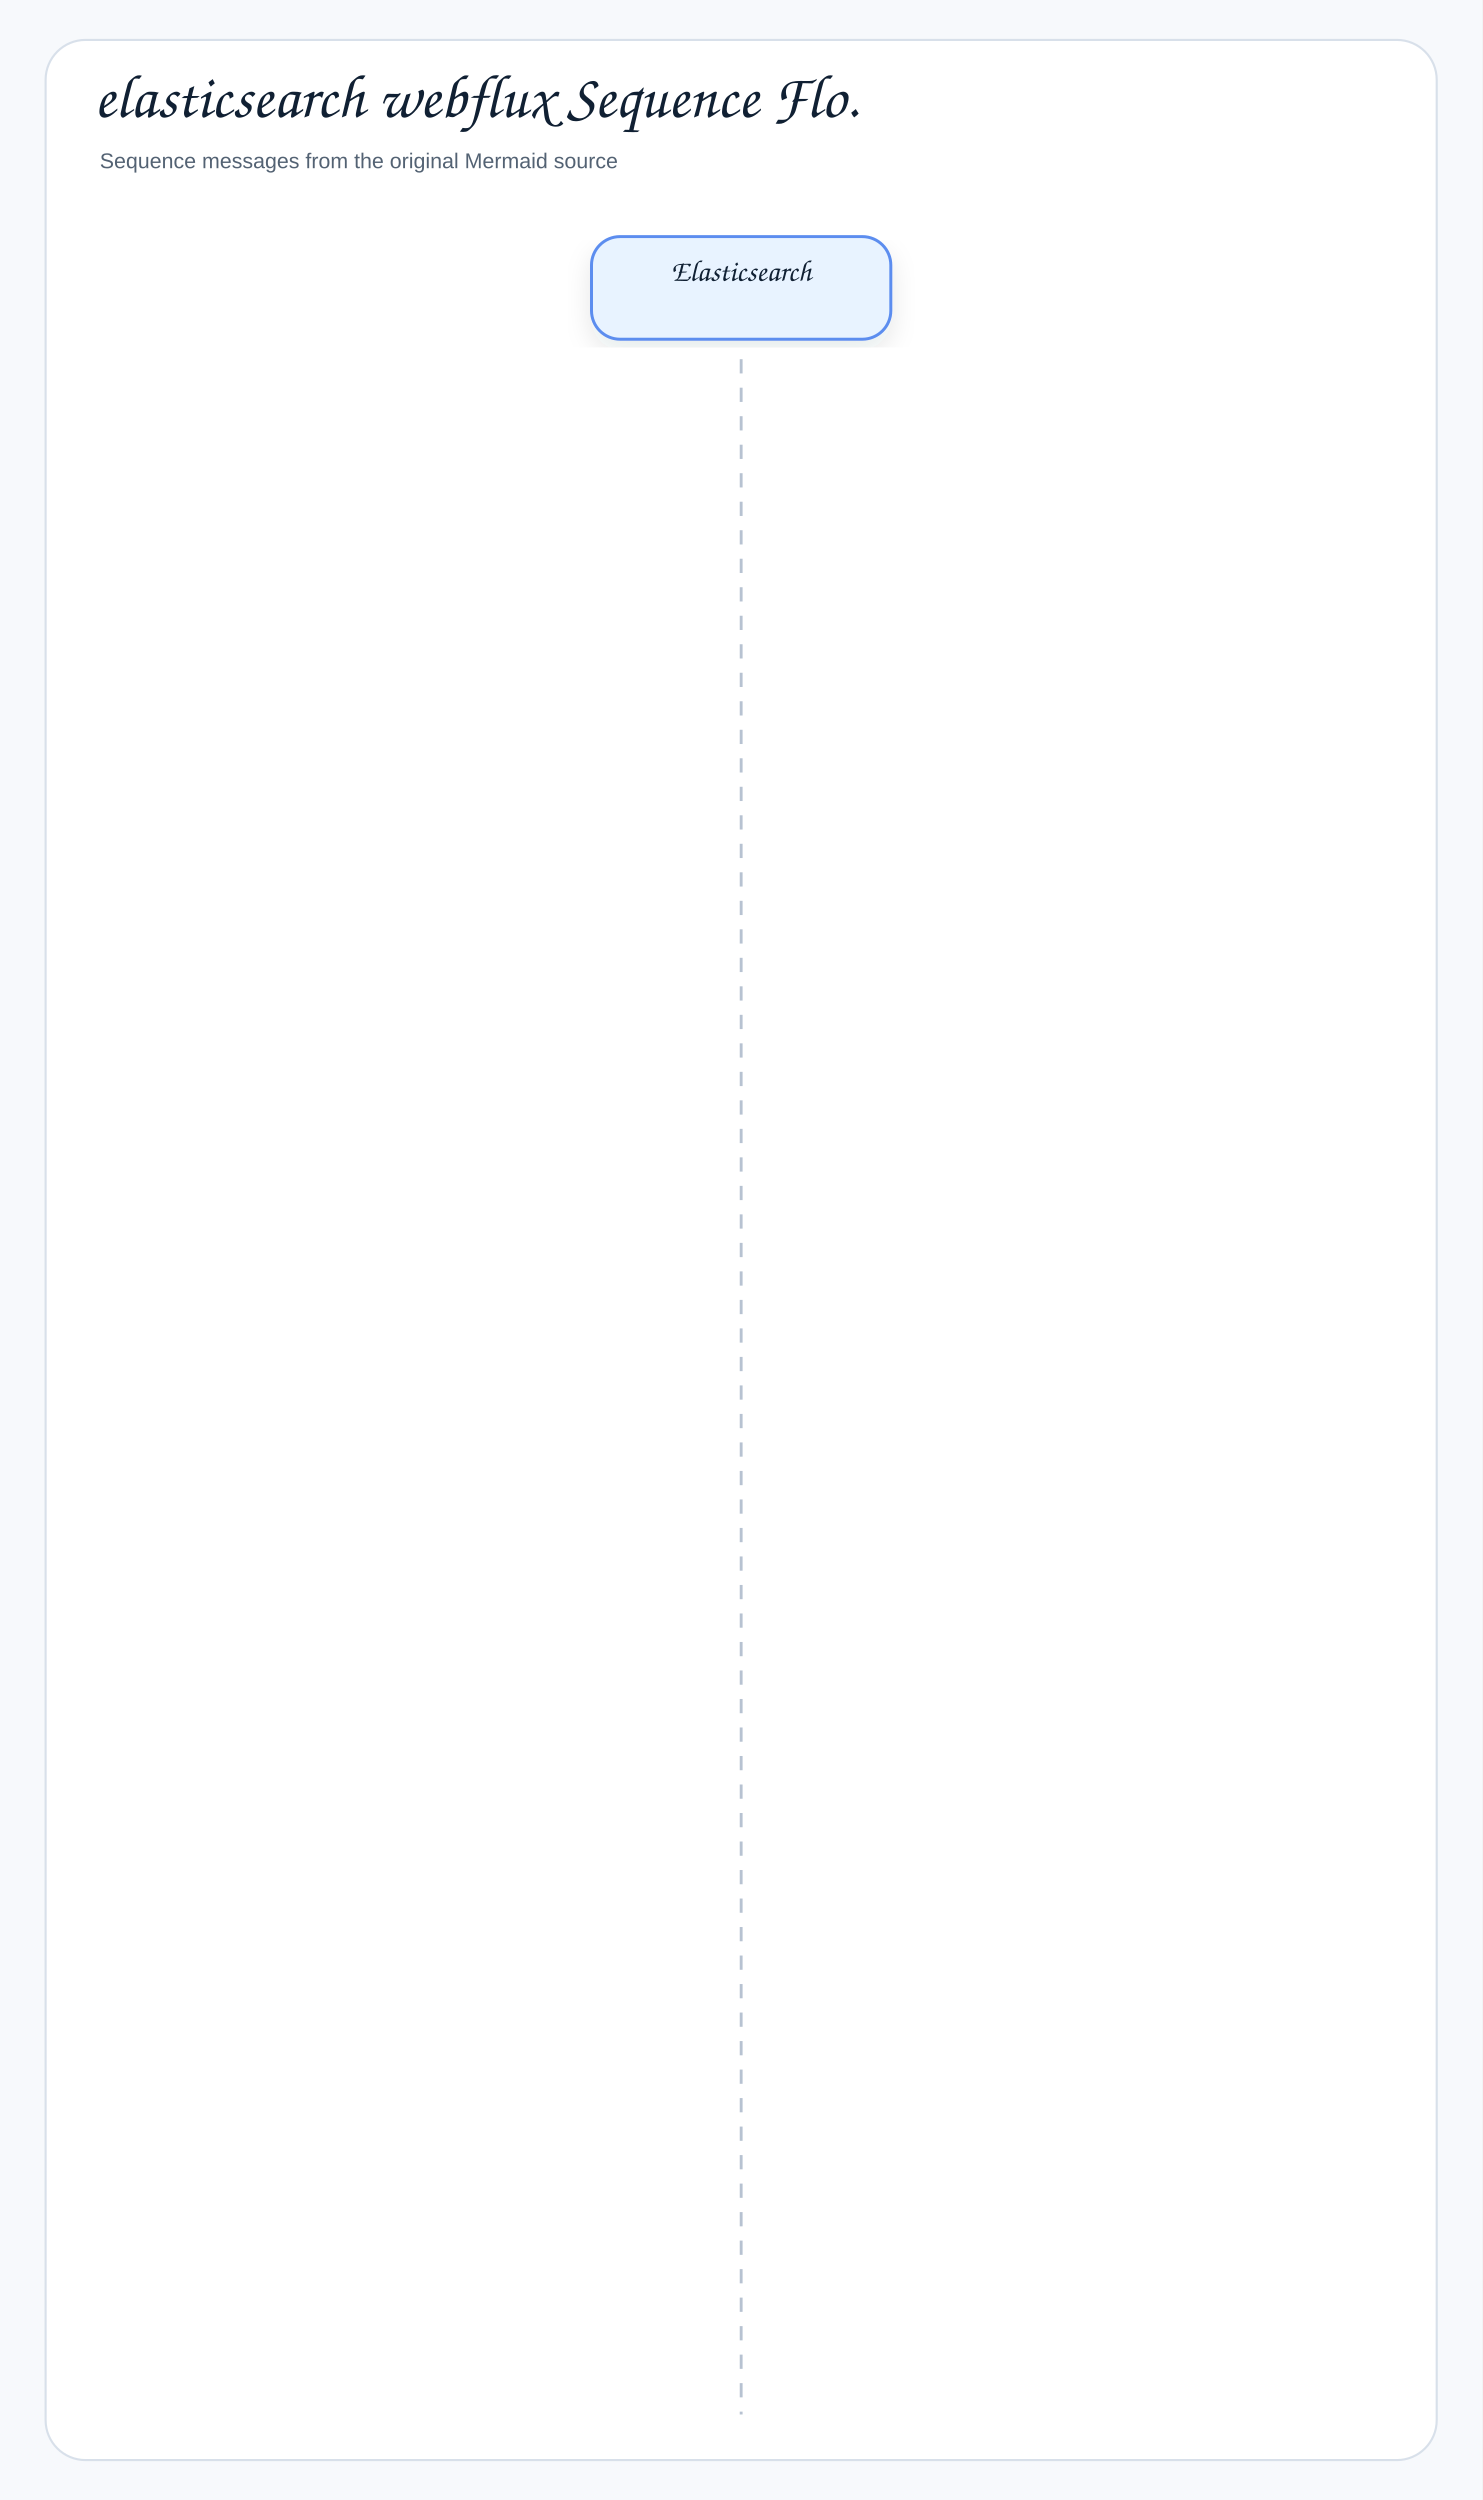
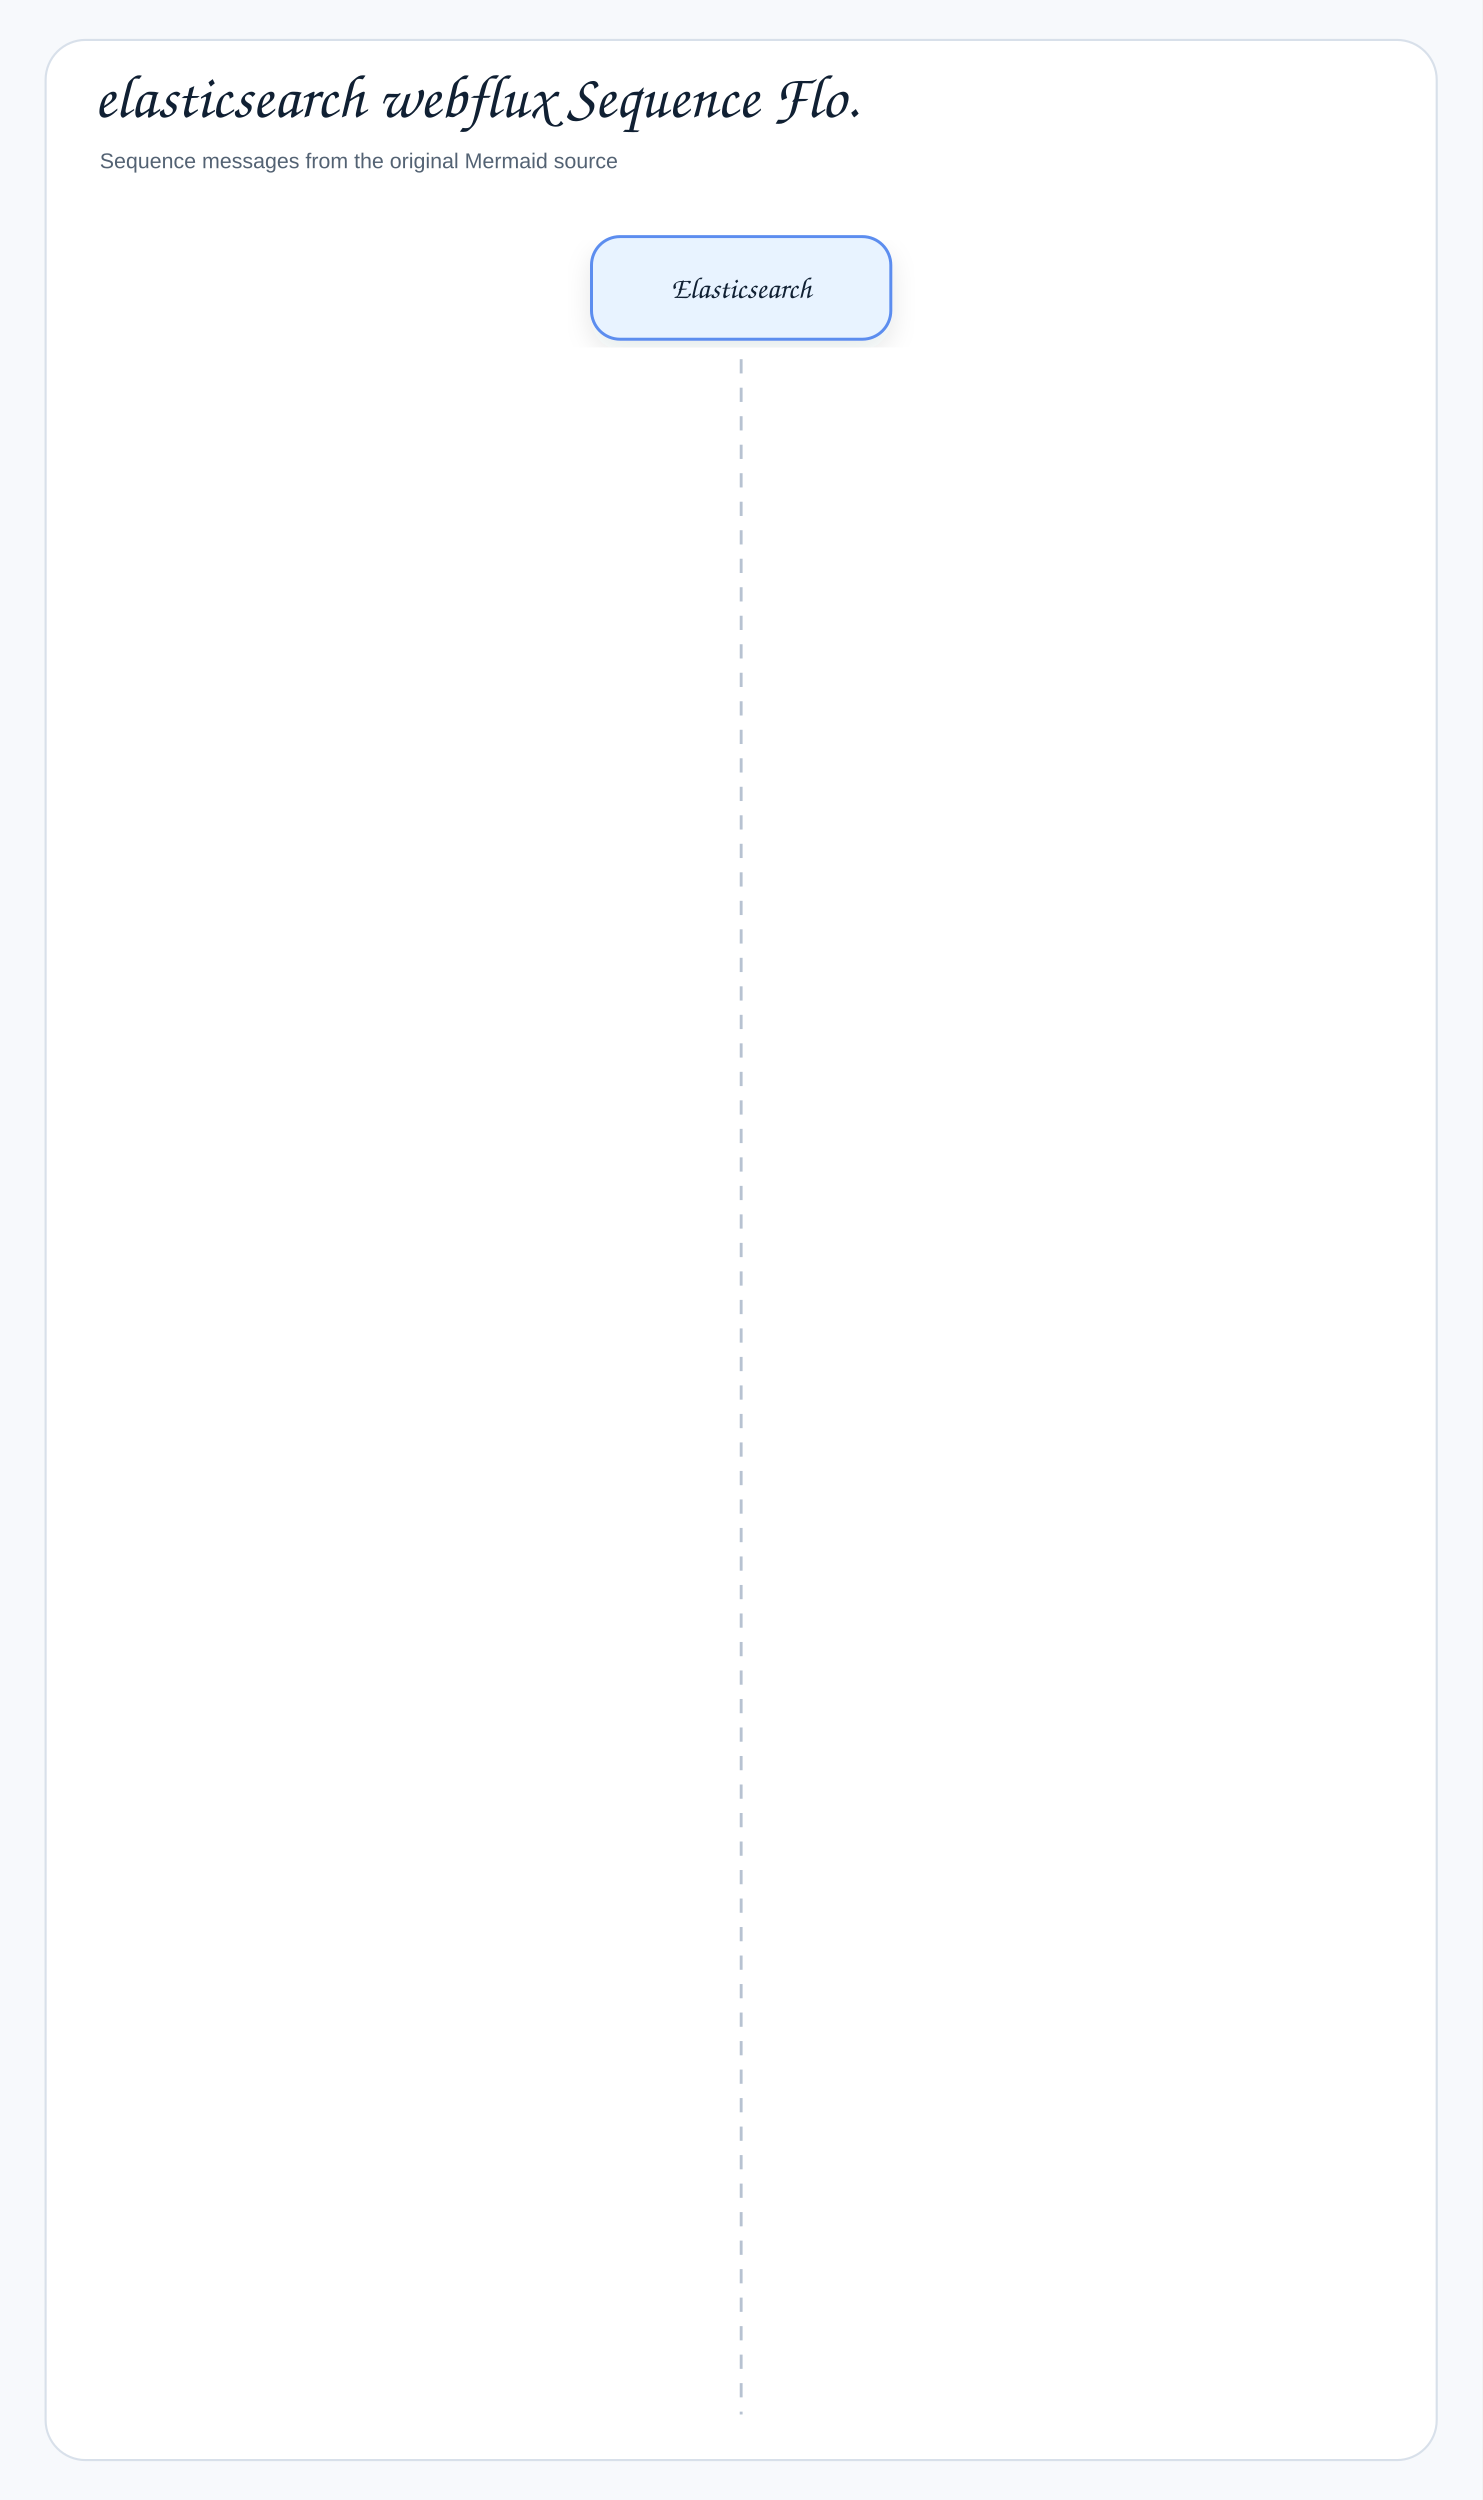
<svg xmlns="http://www.w3.org/2000/svg" width="1040" height="1754" viewBox="0 0 1040 1754" role="img" aria-label="elasticsearch webflux Sequence Flow 2">
  <defs>
    <filter id="shadow" x="-8%" y="-8%" width="116%" height="116%">
      <feDropShadow dx="0" dy="8" stdDeviation="9" flood-color="#1f2937" flood-opacity="0.10" />
    </filter>
    <marker id="openArrow" markerWidth="12" markerHeight="10" refX="10" refY="5" orient="auto" markerUnits="strokeWidth">
      <path d="M 1 1 L 10 5 L 1 9" fill="none" stroke="#758297" stroke-width="1.8" stroke-linecap="round" stroke-linejoin="round" />
    </marker>
    <marker id="inherit" markerWidth="14" markerHeight="12" refX="12" refY="6" orient="auto" markerUnits="strokeWidth">
      <path d="M 0 1 L 12 6 L 0 11 Z" fill="#ffffff" stroke="#758297" stroke-width="1.8" />
    </marker>
    <style>
    .canvas{fill:#f7f9fc}.frame{fill:#fff;stroke:#d8e0ea;stroke-width:1.5}
    .title{font-family:"Architects Daughter","Comic Sans MS","Comic Sans",cursive;font-size:43px;font-weight:400;fill:#102033}
    .subtitle{font-family:"Comic Sans MS","Comic Sans","Comic Neue",Arial,sans-serif;font-size:15px;font-weight:400;fill:#536273}
    .label{font-family:"Architects Daughter","Comic Sans MS","Comic Sans",cursive;font-size:25px;font-weight:400;fill:#102033}
    .smallLabel{font-family:"Architects Daughter","Comic Sans MS","Comic Sans",cursive;font-size:21px;font-weight:400;fill:#102033}
    .mono{font-family:"Comic Sans MS","Comic Sans","Comic Neue",Arial,sans-serif;font-size:12px;font-weight:400;fill:#102033}
    .small{font-family:"Comic Sans MS","Comic Sans","Comic Neue",Arial,sans-serif;font-size:12px;font-weight:400;fill:#536273}
    .strong{font-family:"Comic Sans MS","Comic Sans","Comic Neue",Arial,sans-serif;font-size:13px;font-weight:400;fill:#102033}
    .card{stroke-width:2.1;filter:url(#shadow)}.compartment{stroke-width:1.5;fill:none}
    .line{stroke:#758297;stroke-width:2.1;fill:none;marker-end:url(#openArrow)}
    .plainLine{stroke:#758297;stroke-width:2.1;fill:none}
    .dashed{stroke:#758297;stroke-width:2.1;stroke-dasharray:7 6;fill:none;marker-end:url(#openArrow)}
    .inheritLine{stroke:#758297;stroke-width:2.2;fill:none;marker-end:url(#inherit)}
    .implLine{stroke:#758297;stroke-width:2.2;stroke-dasharray:8 7;fill:none;marker-end:url(#inherit)}
  </style>
  </defs>
  <rect class="canvas" width="1040" height="1754" />
  <rect class="frame" x="32" y="28" width="976" height="1698" rx="28" />
  <text class="title" x="66" y="82">elasticsearch webflux Sequence Flo.</text>
  <text class="subtitle" x="70" y="118">Sequence messages from the original Mermaid source</text>
  <rect class="card" x="415" y="166" width="210" height="72" rx="20" fill="#E8F3FF" stroke="#5B8DEF" />
-   <text class="smallLabel" x="520" y="197" text-anchor="middle">Elasticsearch</text>
+   <text class="smallLabel" x="520" y="209" text-anchor="middle">Elasticsearch</text>
  <line x1="520" y1="252" x2="520" y2="1694" stroke="#b7c2d1" stroke-width="2" stroke-dasharray="10 10" />
</svg>
